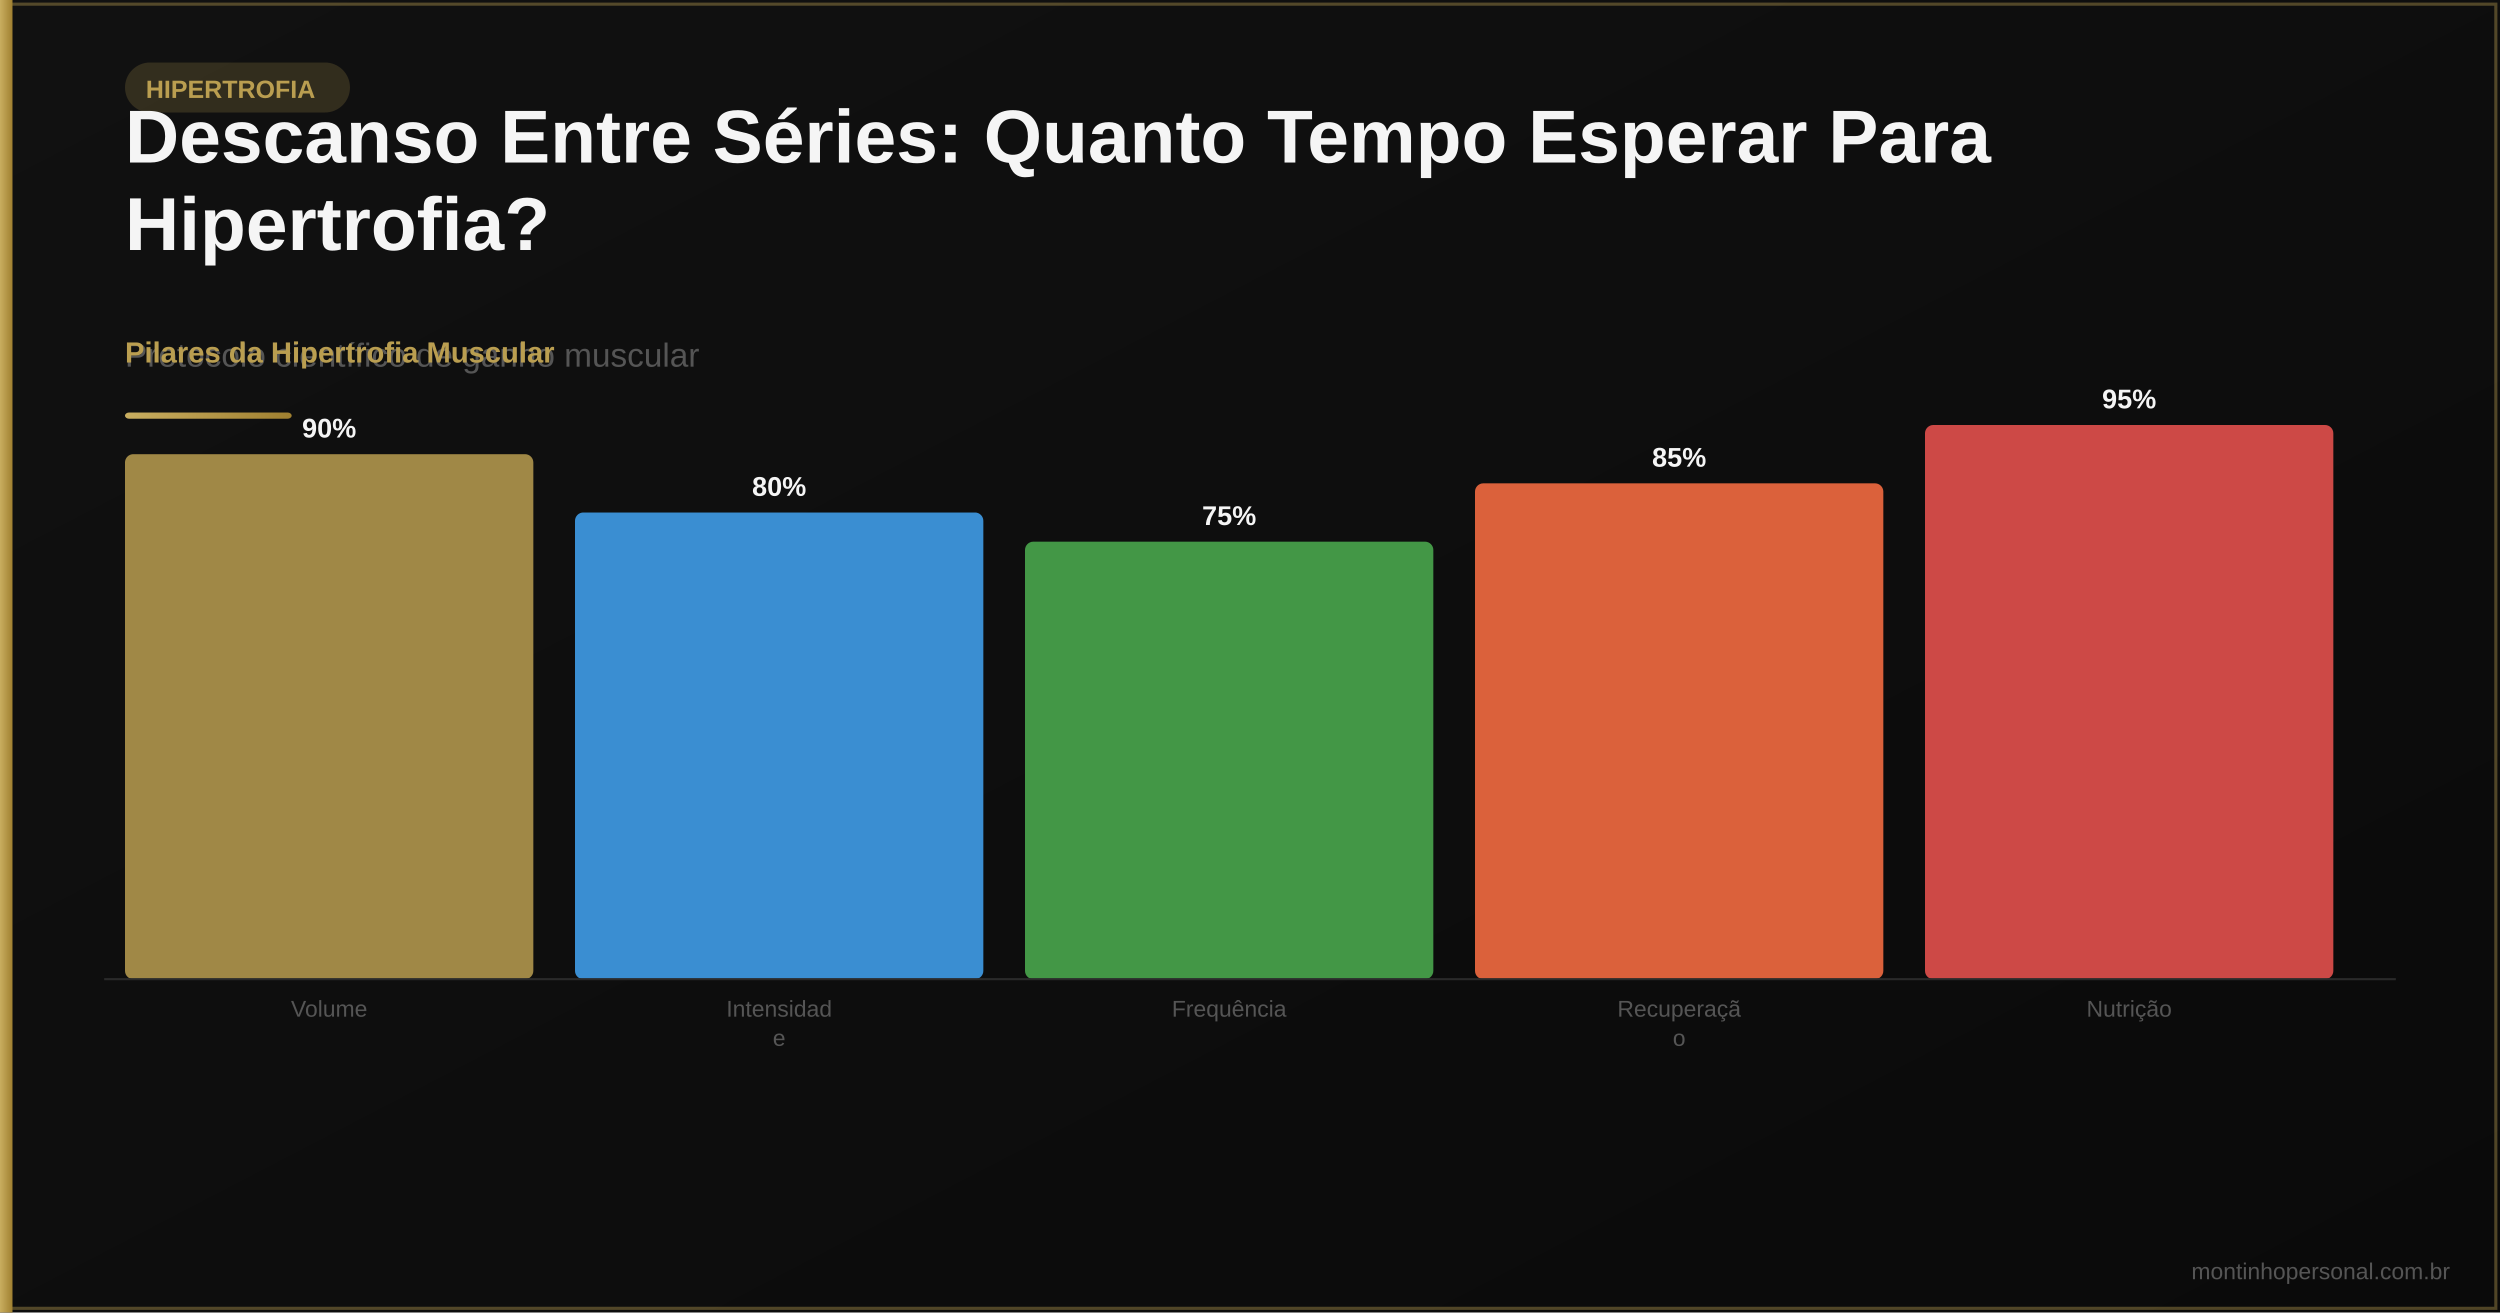
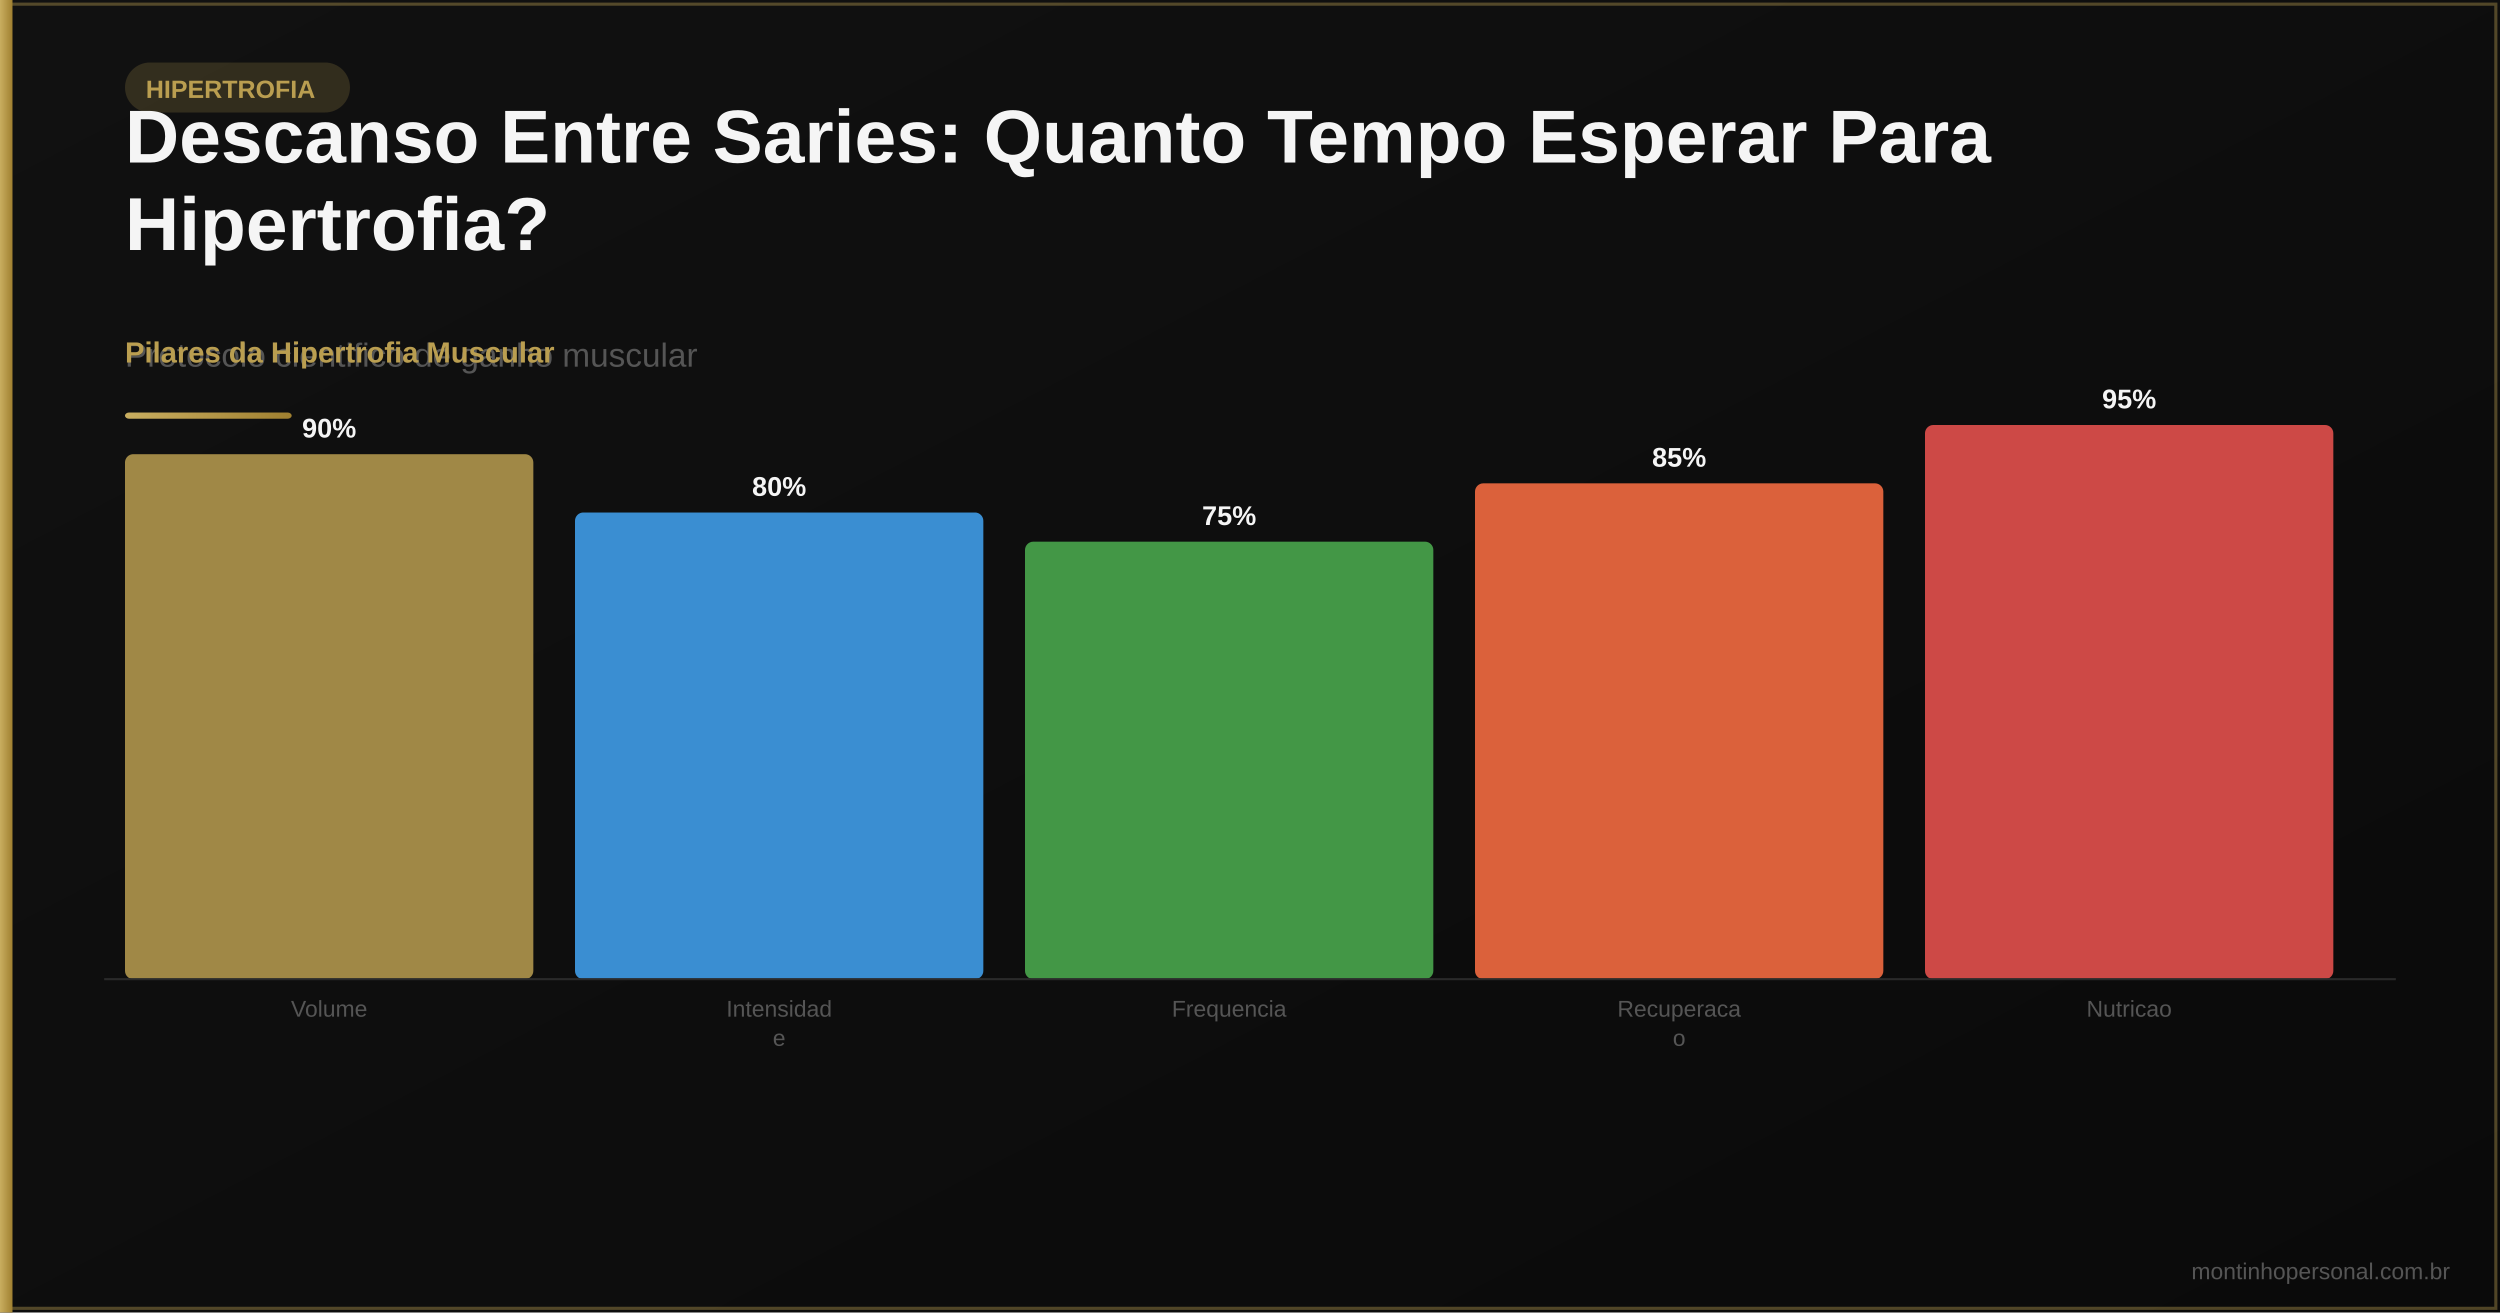
- <svg xmlns="http://www.w3.org/2000/svg" viewBox="0 0 1200 630" width="1200" height="630" role="img" aria-label="Descanso Entre Séries: Quanto Tempo Esperar Para Hipertrofia?">
+ <svg xmlns="http://www.w3.org/2000/svg" viewBox="0 0 1200 630" width="1200" height="630" role="img" aria-label="Descanso Entre Saries: Quanto Tempo Esperar Para Hipertrofia?">
  <defs>
    <linearGradient id="bg" x1="0" y1="0" x2="1" y2="1">
      <stop offset="0%" stop-color="#111111" />
      <stop offset="100%" stop-color="#0a0a0a" />
    </linearGradient>
    <linearGradient id="gold" x1="0" y1="0" x2="1" y2="0">
      <stop offset="0%" stop-color="#C9AE60" />
      <stop offset="100%" stop-color="#A08030" />
    </linearGradient>
  </defs>
  <rect width="1200" height="630" fill="url(#bg)" />
  <rect x="2" y="2" width="1196" height="626" fill="none" stroke="#BA9E50" stroke-width="1.5" opacity="0.4" />
  <rect x="0" y="0" width="6" height="630" fill="url(#gold)" />
  <text x="1176" y="614" font-family="Arial,sans-serif" font-size="11" fill="#555555" text-anchor="end">montinhopersonal.com.br</text>
  <rect x="60" y="30" width="108" height="24" rx="12" fill="#BA9E50" opacity="0.2" />
  <text x="70" y="47" font-family="Arial,sans-serif" font-size="12" fill="#BA9E50" font-weight="bold">HIPERTROFIA</text>
-   <text x="60" y="78" font-family="Arial,sans-serif" font-size="36" fill="#F5F5F5" font-weight="bold">Descanso Entre Séries: Quanto Tempo Esperar Para</text>
+   <text x="60" y="78" font-family="Arial,sans-serif" font-size="36" fill="#F5F5F5" font-weight="bold">Descanso Entre Saries: Quanto Tempo Esperar Para</text>
  <text x="60" y="120" font-family="Arial,sans-serif" font-size="36" fill="#F5F5F5" font-weight="bold">Hipertrofia?</text>
-   <text x="60" y="176" font-family="Arial,sans-serif" font-size="16" fill="#555555">Protocolo científico de ganho muscular</text>
+   <text x="60" y="176" font-family="Arial,sans-serif" font-size="16" fill="#555555">Protocolo cientifico de ganho muscular</text>
  <rect x="60" y="198" width="80" height="3" rx="2" fill="url(#gold)" />
  <text x="60" y="174" font-family="Arial,sans-serif" font-size="14" fill="#BA9E50" font-weight="bold">Pilares da Hipertrofia Muscular</text>
  <rect x="60" y="218" width="196" height="252" rx="4" fill="#BA9E50" opacity="0.85" />
  <text x="158" y="488" font-family="Arial,sans-serif" font-size="11" fill="#555555" text-anchor="middle">Volume</text>
  <text x="158" y="210" font-family="Arial,sans-serif" font-size="13" fill="#F5F5F5" text-anchor="middle" font-weight="bold">90%</text>
  <rect x="276" y="246" width="196" height="224" rx="4" fill="#42A5F5" opacity="0.85" />
  <text x="374" y="488" font-family="Arial,sans-serif" font-size="11" fill="#555555" text-anchor="middle">Intensidad</text>
  <text x="374" y="502" font-family="Arial,sans-serif" font-size="11" fill="#555555" text-anchor="middle">e</text>
  <text x="374" y="238" font-family="Arial,sans-serif" font-size="13" fill="#F5F5F5" text-anchor="middle" font-weight="bold">80%</text>
  <rect x="492" y="260" width="196" height="210" rx="4" fill="#4CAF50" opacity="0.85" />
-   <text x="590" y="488" font-family="Arial,sans-serif" font-size="11" fill="#555555" text-anchor="middle">Frequência</text>
+   <text x="590" y="488" font-family="Arial,sans-serif" font-size="11" fill="#555555" text-anchor="middle">Frequencia</text>
  <text x="590" y="252" font-family="Arial,sans-serif" font-size="13" fill="#F5F5F5" text-anchor="middle" font-weight="bold">75%</text>
  <rect x="708" y="232" width="196" height="238" rx="4" fill="#FF7043" opacity="0.85" />
-   <text x="806" y="488" font-family="Arial,sans-serif" font-size="11" fill="#555555" text-anchor="middle">Recuperaçã</text>
+   <text x="806" y="488" font-family="Arial,sans-serif" font-size="11" fill="#555555" text-anchor="middle">Recuperaca</text>
  <text x="806" y="502" font-family="Arial,sans-serif" font-size="11" fill="#555555" text-anchor="middle">o</text>
  <text x="806" y="224" font-family="Arial,sans-serif" font-size="13" fill="#F5F5F5" text-anchor="middle" font-weight="bold">85%</text>
  <rect x="924" y="204" width="196" height="266" rx="4" fill="#EF5350" opacity="0.85" />
-   <text x="1022" y="488" font-family="Arial,sans-serif" font-size="11" fill="#555555" text-anchor="middle">Nutrição</text>
+   <text x="1022" y="488" font-family="Arial,sans-serif" font-size="11" fill="#555555" text-anchor="middle">Nutricao</text>
  <text x="1022" y="196" font-family="Arial,sans-serif" font-size="13" fill="#F5F5F5" text-anchor="middle" font-weight="bold">95%</text>
  <line x1="50" y1="470" x2="1150" y2="470" stroke="#2a2a2a" stroke-width="1" />
</svg>
